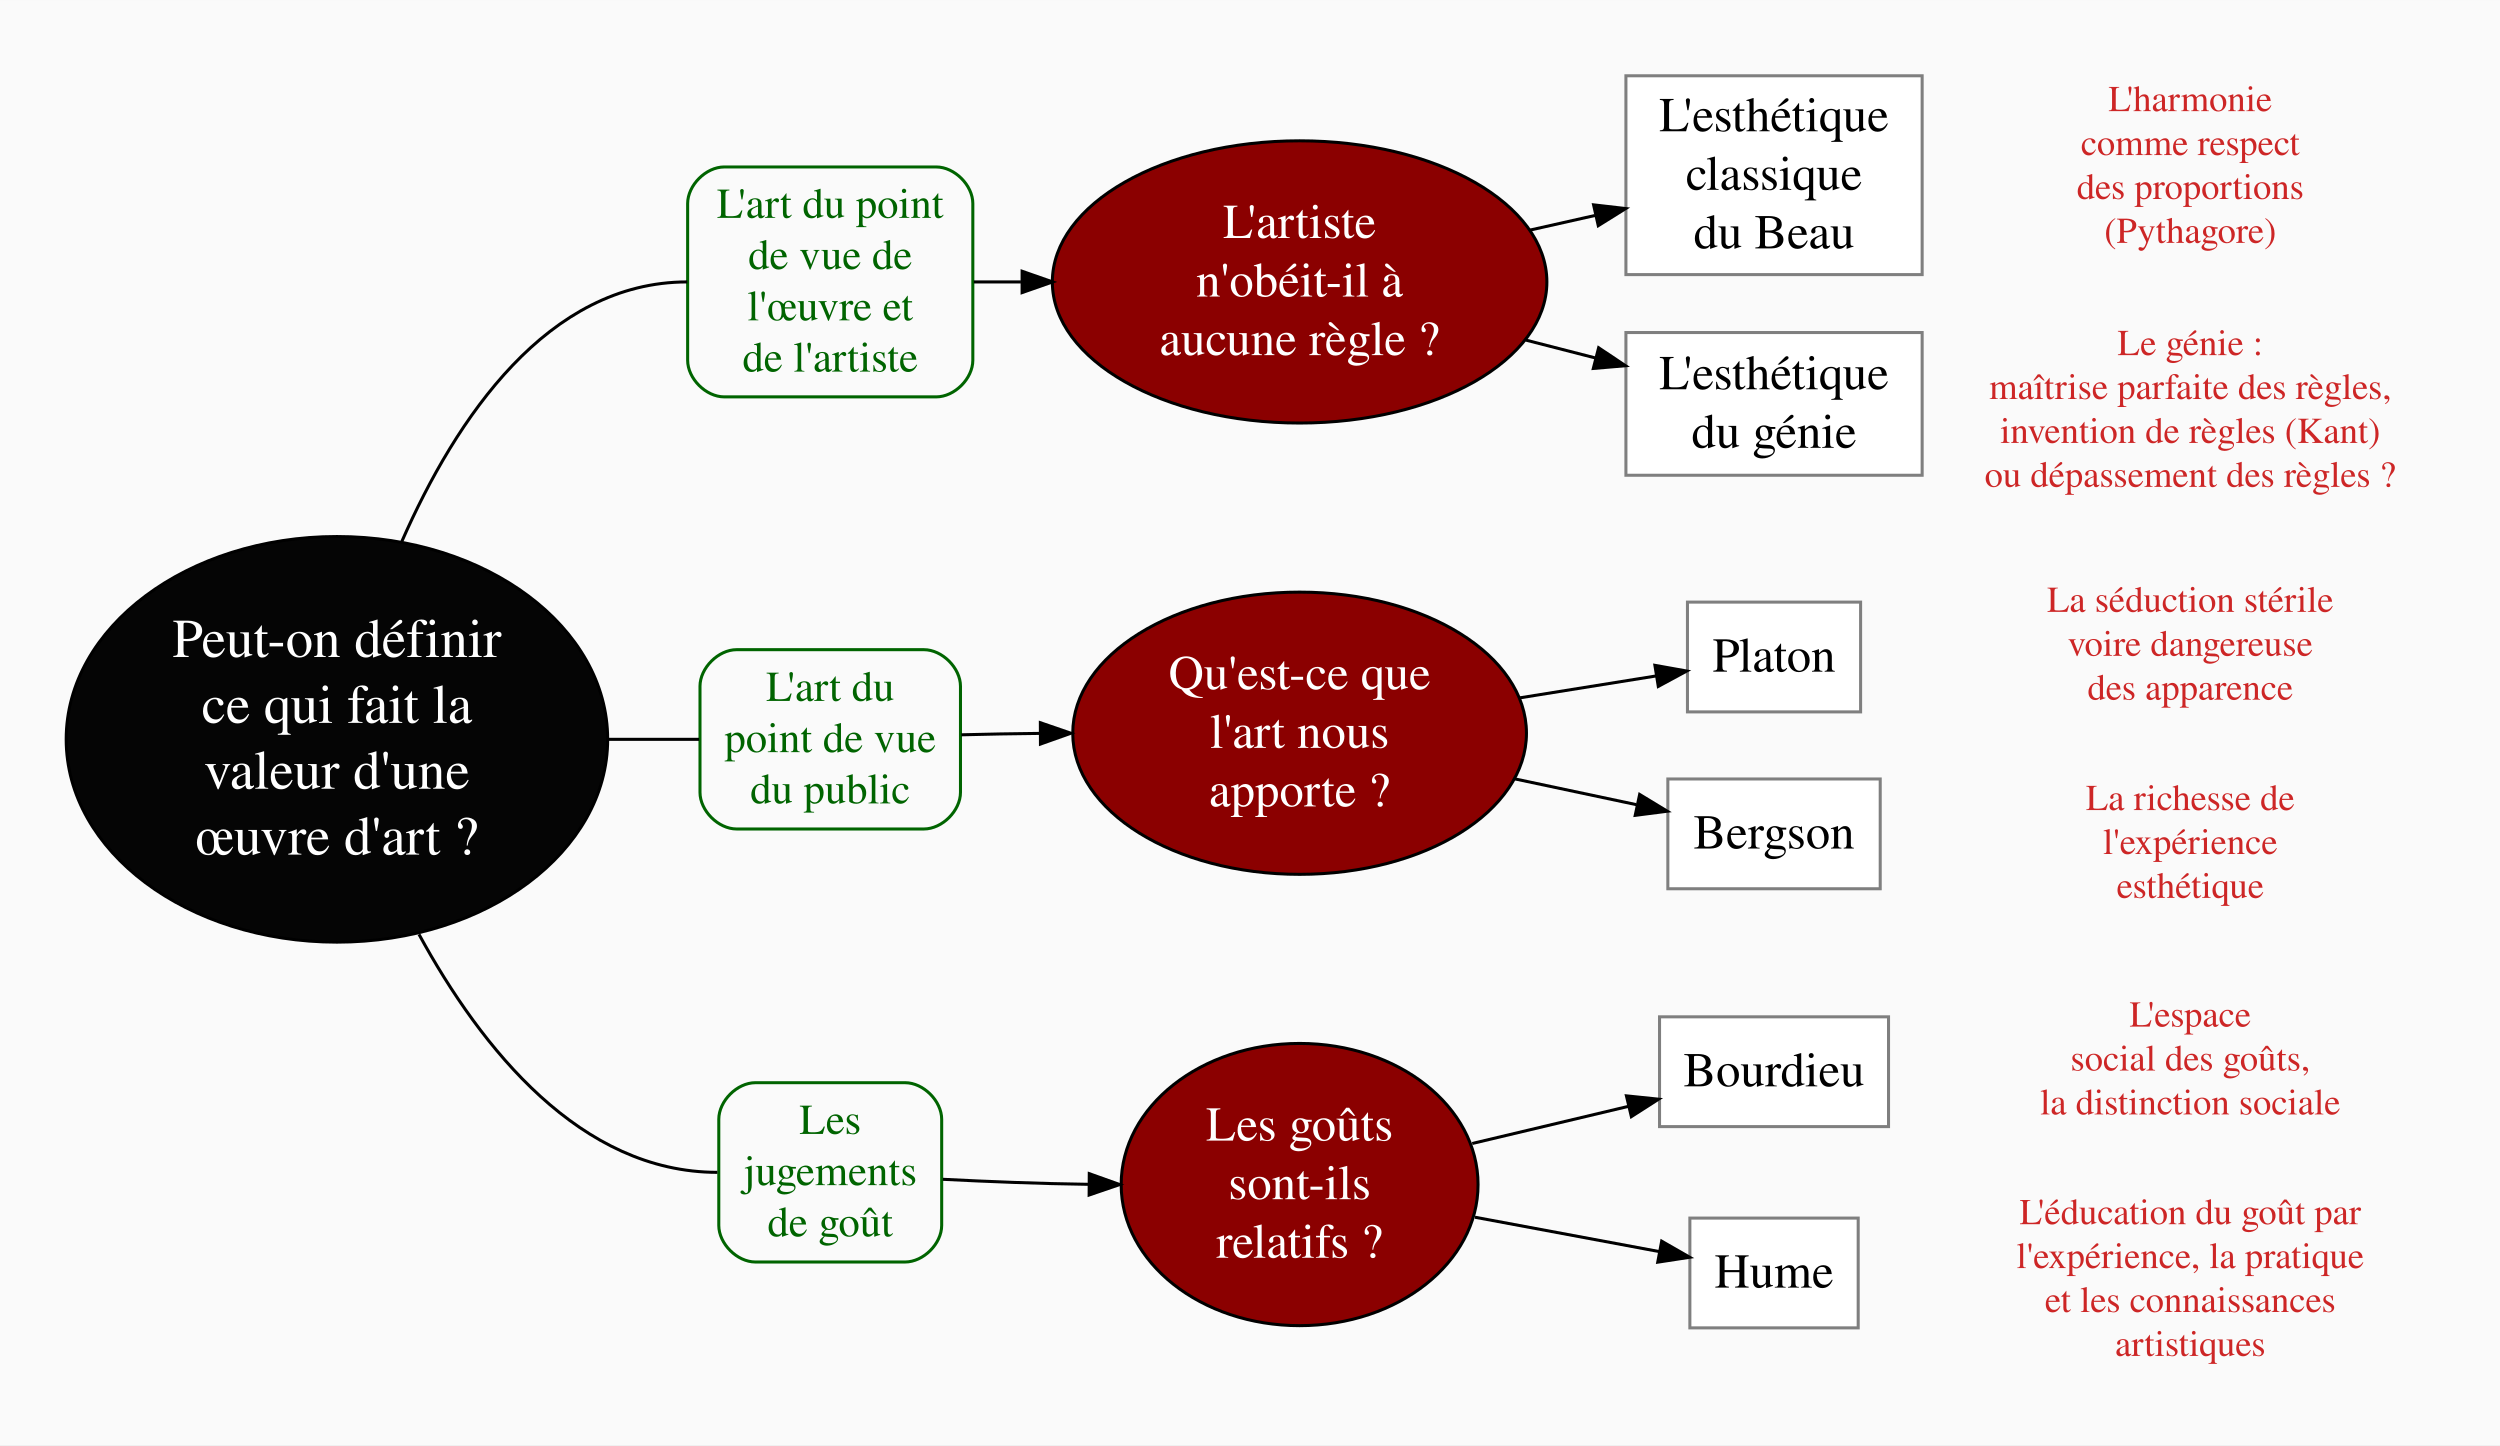
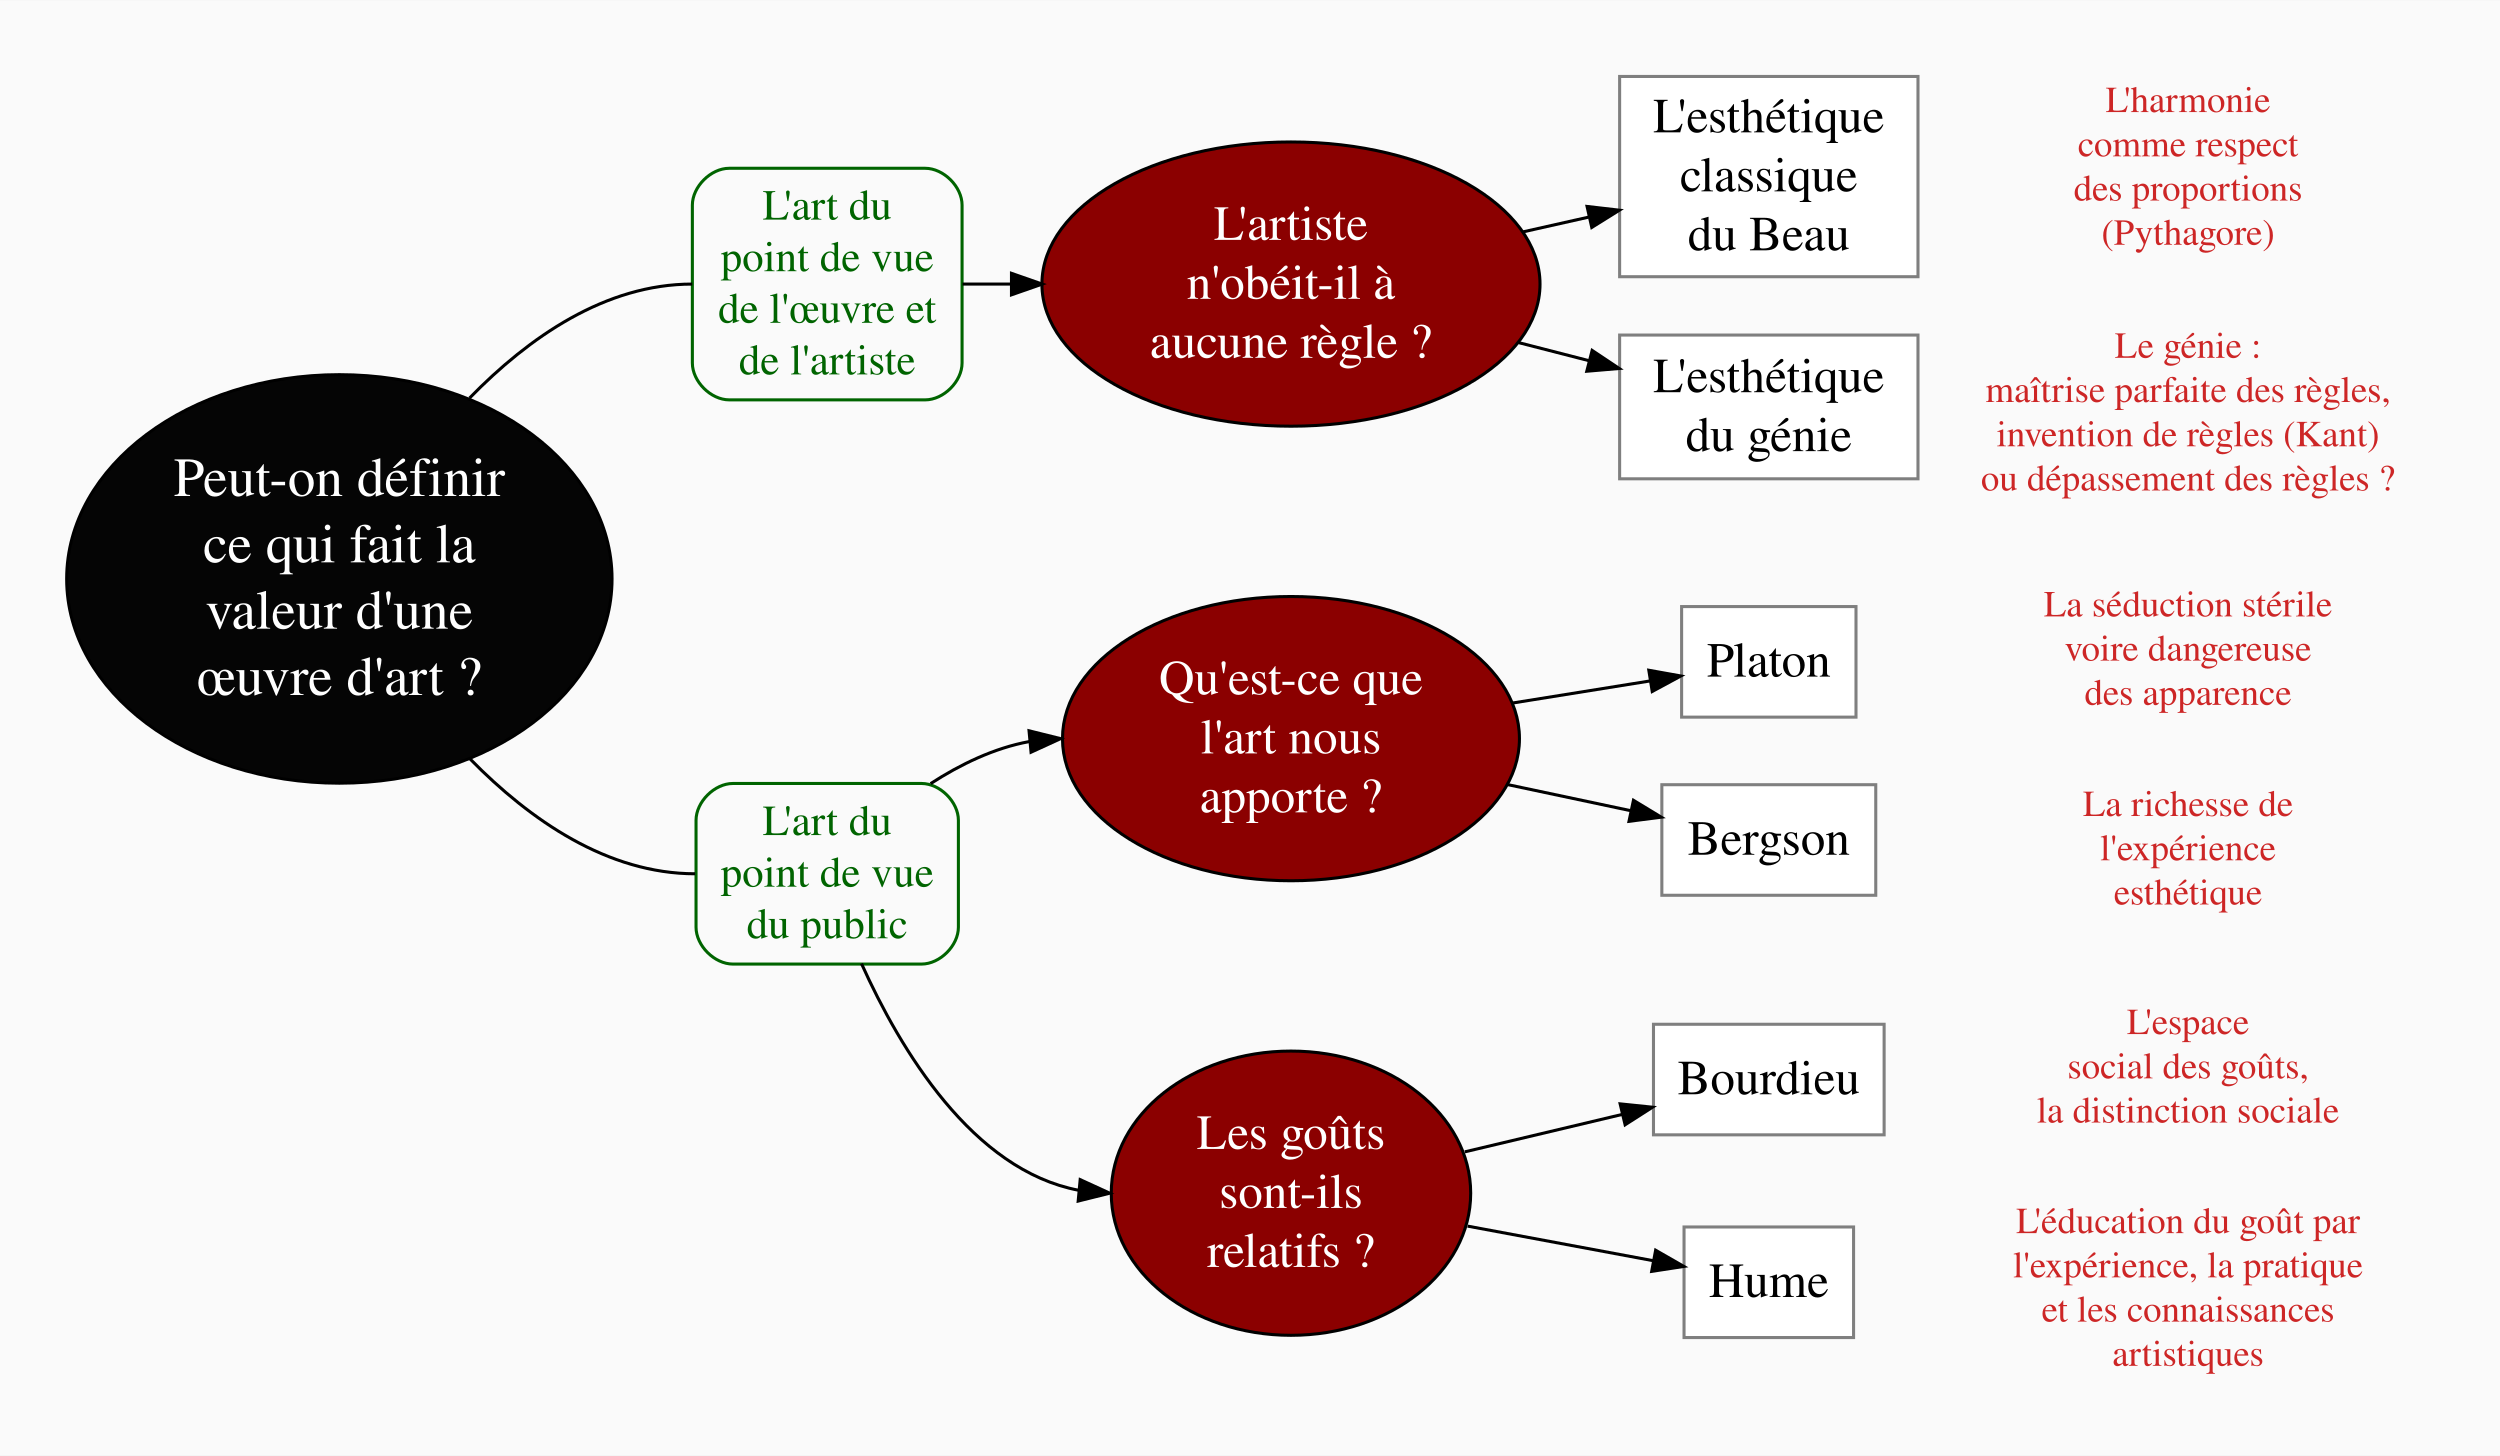
- <svg xmlns="http://www.w3.org/2000/svg" width="820pt" height="474pt" viewBox="0.00 0.00 819.83 473.80">
+ <svg xmlns="http://www.w3.org/2000/svg" width="814pt" height="474pt" viewBox="0.00 0.00 813.98 473.80">
  <g id="graph0" class="graph" transform="scale(1 1) rotate(0) translate(21.6 452.2)">
-     <polygon fill="#fafafa" stroke="transparent" points="-21.6,21.6 -21.6,-452.2 798.234,-452.2 798.234,21.6 -21.6,21.6" />
+     <polygon fill="#fafafa" stroke="transparent" points="-21.6,21.6 -21.6,-452.2 792.381,-452.2 792.381,21.6 -21.6,21.6" />
    <g id="node1" class="node">
-       <ellipse fill="#050505" stroke="#000000" cx="88.89" cy="-209.8" rx="88.781" ry="66.503" />
-       <text text-anchor="middle" x="88.89" y="-236.8" font-family="Times,serif" font-size="18.00" fill="#ffffff">Peut-on définir</text>
-       <text text-anchor="middle" x="88.89" y="-215.2" font-family="Times,serif" font-size="18.00" fill="#ffffff">ce qui fait la</text>
-       <text text-anchor="middle" x="88.89" y="-193.6" font-family="Times,serif" font-size="18.00" fill="#ffffff">valeur d'une</text>
-       <text text-anchor="middle" x="88.89" y="-172" font-family="Times,serif" font-size="18.00" fill="#ffffff">œuvre d'art ?</text>
+       <ellipse fill="#050505" stroke="#000000" cx="88.89" cy="-263.8" rx="88.781" ry="66.503" />
+       <text text-anchor="middle" x="88.89" y="-290.8" font-family="Times,serif" font-size="18.00" fill="#ffffff">Peut-on définir</text>
+       <text text-anchor="middle" x="88.89" y="-269.2" font-family="Times,serif" font-size="18.00" fill="#ffffff">ce qui fait la</text>
+       <text text-anchor="middle" x="88.89" y="-247.6" font-family="Times,serif" font-size="18.00" fill="#ffffff">valeur d'une</text>
+       <text text-anchor="middle" x="88.89" y="-226" font-family="Times,serif" font-size="18.00" fill="#ffffff">œuvre d'art ?</text>
    </g>
    <g id="node2" class="node">
-       <path fill="#fafafa" stroke="#006400" d="M285.421,-397.5C285.421,-397.5 215.9,-397.5 215.9,-397.5 209.9,-397.5 203.9,-391.5 203.9,-385.5 203.9,-385.5 203.9,-334.1 203.9,-334.1 203.9,-328.1 209.9,-322.1 215.9,-322.1 215.9,-322.1 285.421,-322.1 285.421,-322.1 291.421,-322.1 297.421,-328.1 297.421,-334.1 297.421,-334.1 297.421,-385.5 297.421,-385.5 297.421,-391.5 291.421,-397.5 285.421,-397.5" />
-       <text text-anchor="middle" x="250.661" y="-380.8" font-family="Times,serif" font-size="14.00" fill="#006400">L'art du point</text>
-       <text text-anchor="middle" x="250.661" y="-364" font-family="Times,serif" font-size="14.00" fill="#006400">de vue de</text>
-       <text text-anchor="middle" x="250.661" y="-347.2" font-family="Times,serif" font-size="14.00" fill="#006400">l'œuvre et</text>
-       <text text-anchor="middle" x="250.661" y="-330.4" font-family="Times,serif" font-size="14.00" fill="#006400">de l'artiste</text>
+       <path fill="#fafafa" stroke="#006400" d="M279.641,-397.5C279.641,-397.5 215.827,-397.5 215.827,-397.5 209.827,-397.5 203.827,-391.5 203.827,-385.5 203.827,-385.5 203.827,-334.1 203.827,-334.1 203.827,-328.1 209.827,-322.1 215.827,-322.1 215.827,-322.1 279.641,-322.1 279.641,-322.1 285.641,-322.1 291.641,-328.1 291.641,-334.1 291.641,-334.1 291.641,-385.5 291.641,-385.5 291.641,-391.5 285.641,-397.5 279.641,-397.5" />
+       <text text-anchor="middle" x="247.734" y="-380.8" font-family="Times,serif" font-size="14.00" fill="#006400">L'art du</text>
+       <text text-anchor="middle" x="247.734" y="-364" font-family="Times,serif" font-size="14.00" fill="#006400">point de vue</text>
+       <text text-anchor="middle" x="247.734" y="-347.2" font-family="Times,serif" font-size="14.00" fill="#006400">de l'œuvre et</text>
+       <text text-anchor="middle" x="247.734" y="-330.4" font-family="Times,serif" font-size="14.00" fill="#006400">de l'artiste</text>
    </g>
    <g id="edge1" class="edge">
-       <path fill="none" stroke="#000000" d="M110.185,-274.72C128.017,-315.259 158.021,-359.8 203.781,-359.8" />
+       <path fill="none" stroke="#000000" d="M131.274,-322.684C150.644,-342.555 175.578,-359.8 203.781,-359.8" />
    </g>
    <g id="node3" class="node">
-       <path fill="#fafafa" stroke="#006400" d="M281.372,-239.201C281.372,-239.201 219.95,-239.201 219.95,-239.201 213.95,-239.201 207.95,-233.201 207.95,-227.201 207.95,-227.201 207.95,-192.399 207.95,-192.399 207.95,-186.399 213.95,-180.399 219.95,-180.399 219.95,-180.399 281.372,-180.399 281.372,-180.399 287.372,-180.399 293.372,-186.399 293.372,-192.399 293.372,-192.399 293.372,-227.201 293.372,-227.201 293.372,-233.201 287.372,-239.201 281.372,-239.201" />
-       <text text-anchor="middle" x="250.661" y="-222.4" font-family="Times,serif" font-size="14.00" fill="#006400">L'art du</text>
-       <text text-anchor="middle" x="250.661" y="-205.6" font-family="Times,serif" font-size="14.00" fill="#006400">point de vue</text>
-       <text text-anchor="middle" x="250.661" y="-188.8" font-family="Times,serif" font-size="14.00" fill="#006400">du public</text>
+       <path fill="#fafafa" stroke="#006400" d="M278.445,-197.201C278.445,-197.201 217.024,-197.201 217.024,-197.201 211.024,-197.201 205.024,-191.201 205.024,-185.201 205.024,-185.201 205.024,-150.399 205.024,-150.399 205.024,-144.399 211.024,-138.399 217.024,-138.399 217.024,-138.399 278.445,-138.399 278.445,-138.399 284.445,-138.399 290.445,-144.399 290.445,-150.399 290.445,-150.399 290.445,-185.201 290.445,-185.201 290.445,-191.201 284.445,-197.201 278.445,-197.201" />
+       <text text-anchor="middle" x="247.734" y="-180.4" font-family="Times,serif" font-size="14.00" fill="#006400">L'art du</text>
+       <text text-anchor="middle" x="247.734" y="-163.6" font-family="Times,serif" font-size="14.00" fill="#006400">point de vue</text>
+       <text text-anchor="middle" x="247.734" y="-146.8" font-family="Times,serif" font-size="14.00" fill="#006400">du public</text>
    </g>
    <g id="edge2" class="edge">
-       <path fill="none" stroke="#000000" d="M178.065,-209.8C188.049,-209.8 198.073,-209.8 207.661,-209.8" />
+       <path fill="none" stroke="#000000" d="M131.451,-205.191C151.036,-185.204 176.263,-167.8 204.734,-167.8" />
    </g>
    <g id="node4" class="node">
-       <path fill="#fafafa" stroke="#006400" d="M275.208,-97.201C275.208,-97.201 226.114,-97.201 226.114,-97.201 220.114,-97.201 214.114,-91.201 214.114,-85.201 214.114,-85.201 214.114,-50.399 214.114,-50.399 214.114,-44.399 220.114,-38.399 226.114,-38.399 226.114,-38.399 275.208,-38.399 275.208,-38.399 281.208,-38.399 287.208,-44.399 287.208,-50.399 287.208,-50.399 287.208,-85.201 287.208,-85.201 287.208,-91.201 281.208,-97.201 275.208,-97.201" />
-       <text text-anchor="middle" x="250.661" y="-80.4" font-family="Times,serif" font-size="14.00" fill="#006400">Les</text>
-       <text text-anchor="middle" x="250.661" y="-63.6" font-family="Times,serif" font-size="14.00" fill="#006400">jugements</text>
-       <text text-anchor="middle" x="250.661" y="-46.8" font-family="Times,serif" font-size="14.00" fill="#006400">de goût</text>
+       <ellipse fill="#8b0000" stroke="#000000" cx="398.73" cy="-359.8" rx="81.085" ry="46.273" />
+       <text text-anchor="middle" x="398.73" y="-374.2" font-family="Times,serif" font-size="16.00" fill="#ffffff">L'artiste</text>
+       <text text-anchor="middle" x="398.73" y="-355" font-family="Times,serif" font-size="16.00" fill="#ffffff">n'obéit-il à</text>
+       <text text-anchor="middle" x="398.73" y="-335.8" font-family="Times,serif" font-size="16.00" fill="#ffffff">aucune règle ?</text>
    </g>
-     <g id="edge3" class="edge">
-       <path fill="none" stroke="#000000" d="M115.788,-145.862C136.367,-108.171 168.865,-67.8 213.661,-67.8" />
+     <g id="edge4" class="edge">
+       <path fill="none" stroke="#000000" d="M291.794,-359.8C297.035,-359.8 302.406,-359.8 307.7,-359.8" />
+       <polygon fill="#000000" stroke="#000000" points="307.73,-363.3 317.73,-359.8 307.73,-356.3 307.73,-363.3" />
    </g>
    <g id="node5" class="node">
-       <ellipse fill="#8b0000" stroke="#000000" cx="404.583" cy="-359.8" rx="81.085" ry="46.273" />
-       <text text-anchor="middle" x="404.583" y="-374.2" font-family="Times,serif" font-size="16.00" fill="#ffffff">L'artiste</text>
-       <text text-anchor="middle" x="404.583" y="-355" font-family="Times,serif" font-size="16.00" fill="#ffffff">n'obéit-il à</text>
-       <text text-anchor="middle" x="404.583" y="-335.8" font-family="Times,serif" font-size="16.00" fill="#ffffff">aucune règle ?</text>
+       <ellipse fill="#8b0000" stroke="#000000" cx="398.73" cy="-211.8" rx="74.391" ry="46.273" />
+       <text text-anchor="middle" x="398.73" y="-226.2" font-family="Times,serif" font-size="16.00" fill="#ffffff">Qu'est-ce que</text>
+       <text text-anchor="middle" x="398.73" y="-207" font-family="Times,serif" font-size="16.00" fill="#ffffff">l'art nous</text>
+       <text text-anchor="middle" x="398.73" y="-187.8" font-family="Times,serif" font-size="16.00" fill="#ffffff">apporte ?</text>
+     </g>
+     <g id="edge5" class="edge">
+       <path fill="none" stroke="#000000" d="M281.394,-197.149C291.03,-203.391 302.057,-208.742 313.542,-210.846" />
+       <polygon fill="#000000" stroke="#000000" points="313.447,-214.352 323.73,-211.8 314.1,-207.383 313.447,-214.352" />
+     </g>
+     <g id="node6" class="node">
+       <ellipse fill="#8b0000" stroke="#000000" cx="398.73" cy="-63.8" rx="58.514" ry="46.273" />
+       <text text-anchor="middle" x="398.73" y="-78.2" font-family="Times,serif" font-size="16.00" fill="#ffffff">Les goûts</text>
+       <text text-anchor="middle" x="398.73" y="-59" font-family="Times,serif" font-size="16.00" fill="#ffffff">sont-ils</text>
+       <text text-anchor="middle" x="398.73" y="-39.8" font-family="Times,serif" font-size="16.00" fill="#ffffff">relatifs ?</text>
    </g>
    <g id="edge6" class="edge">
-       <path fill="none" stroke="#000000" d="M297.734,-359.8C302.84,-359.8 308.05,-359.8 313.189,-359.8" />
-       <polygon fill="#000000" stroke="#000000" points="313.583,-363.3 323.583,-359.8 313.583,-356.3 313.583,-363.3" />
-     </g>
-     <g id="node6" class="node">
-       <ellipse fill="#8b0000" stroke="#000000" cx="404.583" cy="-211.8" rx="74.391" ry="46.273" />
-       <text text-anchor="middle" x="404.583" y="-226.2" font-family="Times,serif" font-size="16.00" fill="#ffffff">Qu'est-ce que</text>
-       <text text-anchor="middle" x="404.583" y="-207" font-family="Times,serif" font-size="16.00" fill="#ffffff">l'art nous</text>
-       <text text-anchor="middle" x="404.583" y="-187.8" font-family="Times,serif" font-size="16.00" fill="#ffffff">apporte ?</text>
-     </g>
-     <g id="edge7" class="edge">
-       <path fill="none" stroke="#000000" d="M293.664,-211.285C302.041,-211.497 310.913,-211.67 319.567,-211.751" />
-       <polygon fill="#000000" stroke="#000000" points="319.566,-215.251 329.583,-211.8 319.601,-208.251 319.566,-215.251" />
+       <path fill="none" stroke="#000000" d="M258.888,-138.553C271.56,-110.436 295.076,-71.263 329.677,-64.738" />
+       <polygon fill="#000000" stroke="#000000" points="330.099,-68.214 339.73,-63.8 329.448,-61.245 330.099,-68.214" />
    </g>
    <g id="node7" class="node">
-       <ellipse fill="#8b0000" stroke="#000000" cx="404.583" cy="-63.8" rx="58.514" ry="46.273" />
-       <text text-anchor="middle" x="404.583" y="-78.2" font-family="Times,serif" font-size="16.00" fill="#ffffff">Les goûts</text>
-       <text text-anchor="middle" x="404.583" y="-59" font-family="Times,serif" font-size="16.00" fill="#ffffff">sont-ils</text>
-       <text text-anchor="middle" x="404.583" y="-39.8" font-family="Times,serif" font-size="16.00" fill="#ffffff">relatifs ?</text>
+       <polygon fill="#ffffff" stroke="#7f7f7f" points="602.88,-427.401 505.736,-427.401 505.736,-362.199 602.88,-362.199 602.88,-427.401" />
+       <text text-anchor="middle" x="554.308" y="-409.2" font-family="Times,serif" font-size="16.00" fill="#000000">L'esthétique</text>
+       <text text-anchor="middle" x="554.308" y="-390" font-family="Times,serif" font-size="16.00" fill="#000000">classique</text>
+       <text text-anchor="middle" x="554.308" y="-370.8" font-family="Times,serif" font-size="16.00" fill="#000000">du Beau</text>
    </g>
-     <g id="edge8" class="edge">
-       <path fill="none" stroke="#000000" d="M287.61,-65.52C302.149,-64.776 319.244,-64.085 335.557,-63.869" />
-       <polygon fill="#000000" stroke="#000000" points="335.608,-67.369 345.583,-63.8 335.56,-60.369 335.608,-67.369" />
+     <g id="edge9" class="edge">
+       <path fill="none" stroke="#000000" d="M474.24,-376.787C481.419,-378.402 488.623,-380.023 495.608,-381.594" />
+       <polygon fill="#000000" stroke="#000000" points="495.133,-385.075 505.657,-383.855 496.669,-378.246 495.133,-385.075" />
    </g>
    <g id="node8" class="node">
-       <polygon fill="#ffffff" stroke="#7f7f7f" points="608.734,-427.401 511.59,-427.401 511.59,-362.199 608.734,-362.199 608.734,-427.401" />
-       <text text-anchor="middle" x="560.162" y="-409.2" font-family="Times,serif" font-size="16.00" fill="#000000">L'esthétique</text>
-       <text text-anchor="middle" x="560.162" y="-390" font-family="Times,serif" font-size="16.00" fill="#000000">classique</text>
-       <text text-anchor="middle" x="560.162" y="-370.8" font-family="Times,serif" font-size="16.00" fill="#000000">du Beau</text>
+       <polygon fill="#ffffff" stroke="#7f7f7f" points="602.88,-343.202 505.736,-343.202 505.736,-296.398 602.88,-296.398 602.88,-343.202" />
+       <text text-anchor="middle" x="554.308" y="-324.6" font-family="Times,serif" font-size="16.00" fill="#000000">L'esthétique</text>
+       <text text-anchor="middle" x="554.308" y="-305.4" font-family="Times,serif" font-size="16.00" fill="#000000">du génie</text>
+     </g>
+     <g id="edge10" class="edge">
+       <path fill="none" stroke="#000000" d="M472.874,-340.737C480.601,-338.75 488.377,-336.751 495.894,-334.819" />
+       <polygon fill="#000000" stroke="#000000" points="496.789,-338.202 505.603,-332.322 495.046,-331.423 496.789,-338.202" />
+     </g>
+     <g id="node9" class="node">
+       <polygon fill="#ffffff" stroke="#7f7f7f" points="582.698,-254.8 525.919,-254.8 525.919,-218.8 582.698,-218.8 582.698,-254.8" />
+       <text text-anchor="middle" x="554.308" y="-232" font-family="Times,serif" font-size="16.00" fill="#000000">Platon</text>
    </g>
    <g id="edge11" class="edge">
-       <path fill="none" stroke="#000000" d="M480.094,-376.787C487.272,-378.402 494.476,-380.023 501.462,-381.594" />
-       <polygon fill="#000000" stroke="#000000" points="500.986,-385.075 511.511,-383.855 502.523,-378.246 500.986,-385.075" />
+       <path fill="none" stroke="#000000" d="M471.054,-223.422C486.483,-225.901 502.2,-228.427 515.761,-230.606" />
+       <polygon fill="#000000" stroke="#000000" points="515.242,-234.067 525.671,-232.198 516.353,-227.156 515.242,-234.067" />
    </g>
-     <g id="node9" class="node">
-       <polygon fill="#ffffff" stroke="#7f7f7f" points="608.734,-343.202 511.59,-343.202 511.59,-296.398 608.734,-296.398 608.734,-343.202" />
-       <text text-anchor="middle" x="560.162" y="-324.6" font-family="Times,serif" font-size="16.00" fill="#000000">L'esthétique</text>
-       <text text-anchor="middle" x="560.162" y="-305.4" font-family="Times,serif" font-size="16.00" fill="#000000">du génie</text>
+     <g id="node10" class="node">
+       <polygon fill="#ffffff" stroke="#7f7f7f" points="589.131,-196.8 519.486,-196.8 519.486,-160.8 589.131,-160.8 589.131,-196.8" />
+       <text text-anchor="middle" x="554.308" y="-174" font-family="Times,serif" font-size="16.00" fill="#000000">Bergson</text>
    </g>
    <g id="edge12" class="edge">
-       <path fill="none" stroke="#000000" d="M478.727,-340.737C486.455,-338.75 494.23,-336.751 501.748,-334.819" />
-       <polygon fill="#000000" stroke="#000000" points="502.642,-338.202 511.456,-332.322 500.899,-331.423 502.642,-338.202" />
+       <path fill="none" stroke="#000000" d="M469.236,-196.845C482.803,-193.967 496.668,-191.026 509.162,-188.376" />
+       <polygon fill="#000000" stroke="#000000" points="510.24,-191.725 519.297,-186.226 508.788,-184.878 510.24,-191.725" />
    </g>
-     <g id="node10" class="node">
-       <polygon fill="#ffffff" stroke="#7f7f7f" points="588.551,-254.8 531.772,-254.8 531.772,-218.8 588.551,-218.8 588.551,-254.8" />
-       <text text-anchor="middle" x="560.162" y="-232" font-family="Times,serif" font-size="16.00" fill="#000000">Platon</text>
+     <g id="node11" class="node">
+       <polygon fill="#ffffff" stroke="#7f7f7f" points="591.855,-118.8 516.761,-118.8 516.761,-82.8 591.855,-82.8 591.855,-118.8" />
+       <text text-anchor="middle" x="554.308" y="-96" font-family="Times,serif" font-size="16.00" fill="#000000">Bourdieu</text>
    </g>
    <g id="edge13" class="edge">
-       <path fill="none" stroke="#000000" d="M476.907,-223.422C492.336,-225.901 508.053,-228.427 521.615,-230.606" />
-       <polygon fill="#000000" stroke="#000000" points="521.096,-234.067 531.524,-232.198 522.206,-227.156 521.096,-234.067" />
+       <path fill="none" stroke="#000000" d="M455.337,-77.263C472.173,-81.266 490.443,-85.611 506.648,-89.465" />
+       <polygon fill="#000000" stroke="#000000" points="505.902,-92.885 516.441,-91.794 507.522,-86.075 505.902,-92.885" />
    </g>
-     <g id="node11" class="node">
-       <polygon fill="#ffffff" stroke="#7f7f7f" points="594.984,-196.8 525.339,-196.8 525.339,-160.8 594.984,-160.8 594.984,-196.8" />
-       <text text-anchor="middle" x="560.162" y="-174" font-family="Times,serif" font-size="16.00" fill="#000000">Bergson</text>
+     <g id="node12" class="node">
+       <polygon fill="#ffffff" stroke="#7f7f7f" points="581.908,-52.8 526.709,-52.8 526.709,-16.8 581.908,-16.8 581.908,-52.8" />
+       <text text-anchor="middle" x="554.308" y="-30" font-family="Times,serif" font-size="16.00" fill="#000000">Hume</text>
    </g>
    <g id="edge14" class="edge">
-       <path fill="none" stroke="#000000" d="M475.089,-196.845C488.656,-193.967 502.522,-191.026 515.015,-188.376" />
-       <polygon fill="#000000" stroke="#000000" points="516.094,-191.725 525.15,-186.226 514.641,-184.878 516.094,-191.725" />
-     </g>
-     <g id="node12" class="node">
-       <polygon fill="#ffffff" stroke="#7f7f7f" points="597.709,-118.8 522.615,-118.8 522.615,-82.8 597.709,-82.8 597.709,-118.8" />
-       <text text-anchor="middle" x="560.162" y="-96" font-family="Times,serif" font-size="16.00" fill="#000000">Bourdieu</text>
-     </g>
-     <g id="edge15" class="edge">
-       <path fill="none" stroke="#000000" d="M461.191,-77.263C478.027,-81.266 496.296,-85.611 512.502,-89.465" />
-       <polygon fill="#000000" stroke="#000000" points="511.756,-92.885 522.294,-91.794 513.375,-86.075 511.756,-92.885" />
+       <path fill="none" stroke="#000000" d="M456.22,-53.084C476.429,-49.317 498.604,-45.183 516.75,-41.801" />
+       <polygon fill="#000000" stroke="#000000" points="517.46,-45.229 526.649,-39.956 516.177,-38.347 517.46,-45.229" />
    </g>
    <g id="node13" class="node">
-       <polygon fill="#ffffff" stroke="#7f7f7f" points="587.761,-52.8 532.562,-52.8 532.562,-16.8 587.761,-16.8 587.761,-52.8" />
-       <text text-anchor="middle" x="560.162" y="-30" font-family="Times,serif" font-size="16.00" fill="#000000">Hume</text>
-     </g>
-     <g id="edge16" class="edge">
-       <path fill="none" stroke="#000000" d="M462.073,-53.084C482.283,-49.317 504.458,-45.183 522.603,-41.801" />
-       <polygon fill="#000000" stroke="#000000" points="523.314,-45.229 532.503,-39.956 522.031,-38.347 523.314,-45.229" />
+       <path fill="#fafafa" stroke="transparent" d="M724.133,-430.401C724.133,-430.401 657.492,-430.401 657.492,-430.401 651.492,-430.401 645.492,-424.401 645.492,-418.401 645.492,-418.401 645.492,-377.199 645.492,-377.199 645.492,-371.199 651.492,-365.199 657.492,-365.199 657.492,-365.199 724.133,-365.199 724.133,-365.199 730.133,-365.199 736.133,-371.199 736.133,-377.199 736.133,-377.199 736.133,-418.401 736.133,-418.401 736.133,-424.401 730.133,-430.401 724.133,-430.401" />
+       <text text-anchor="middle" x="690.812" y="-415.8" font-family="Times,serif" font-size="12.00" fill="#cd2626">L'harmonie</text>
+       <text text-anchor="middle" x="690.812" y="-401.4" font-family="Times,serif" font-size="12.00" fill="#cd2626">comme respect</text>
+       <text text-anchor="middle" x="690.812" y="-387" font-family="Times,serif" font-size="12.00" fill="#cd2626">des proportions</text>
+       <text text-anchor="middle" x="690.812" y="-372.6" font-family="Times,serif" font-size="12.00" fill="#cd2626">(Pythagore)</text>
    </g>
    <g id="node14" class="node">
-       <path fill="#fafafa" stroke="transparent" d="M729.986,-430.401C729.986,-430.401 663.346,-430.401 663.346,-430.401 657.346,-430.401 651.346,-424.401 651.346,-418.401 651.346,-418.401 651.346,-377.199 651.346,-377.199 651.346,-371.199 657.346,-365.199 663.346,-365.199 663.346,-365.199 729.986,-365.199 729.986,-365.199 735.986,-365.199 741.986,-371.199 741.986,-377.199 741.986,-377.199 741.986,-418.401 741.986,-418.401 741.986,-424.401 735.986,-430.401 729.986,-430.401" />
-       <text text-anchor="middle" x="696.666" y="-415.8" font-family="Times,serif" font-size="12.00" fill="#cd2626">L'harmonie</text>
-       <text text-anchor="middle" x="696.666" y="-401.4" font-family="Times,serif" font-size="12.00" fill="#cd2626">comme respect</text>
-       <text text-anchor="middle" x="696.666" y="-387" font-family="Times,serif" font-size="12.00" fill="#cd2626">des proportions</text>
-       <text text-anchor="middle" x="696.666" y="-372.6" font-family="Times,serif" font-size="12.00" fill="#cd2626">(Pythagore)</text>
+       <path fill="#fafafa" stroke="transparent" d="M758.749,-350.401C758.749,-350.401 622.876,-350.401 622.876,-350.401 616.876,-350.401 610.876,-344.401 610.876,-338.401 610.876,-338.401 610.876,-297.199 610.876,-297.199 610.876,-291.199 616.876,-285.199 622.876,-285.199 622.876,-285.199 758.749,-285.199 758.749,-285.199 764.749,-285.199 770.749,-291.199 770.749,-297.199 770.749,-297.199 770.749,-338.401 770.749,-338.401 770.749,-344.401 764.749,-350.401 758.749,-350.401" />
+       <text text-anchor="middle" x="690.812" y="-335.8" font-family="Times,serif" font-size="12.00" fill="#cd2626">Le génie :</text>
+       <text text-anchor="middle" x="690.812" y="-321.4" font-family="Times,serif" font-size="12.00" fill="#cd2626">maîtrise parfaite des règles,</text>
+       <text text-anchor="middle" x="690.812" y="-307" font-family="Times,serif" font-size="12.00" fill="#cd2626">invention de règles (Kant)</text>
+       <text text-anchor="middle" x="690.812" y="-292.6" font-family="Times,serif" font-size="12.00" fill="#cd2626">ou dépassement des règles ?</text>
    </g>
    <g id="node15" class="node">
-       <path fill="#fafafa" stroke="transparent" d="M764.602,-350.401C764.602,-350.401 628.73,-350.401 628.73,-350.401 622.73,-350.401 616.73,-344.401 616.73,-338.401 616.73,-338.401 616.73,-297.199 616.73,-297.199 616.73,-291.199 622.73,-285.199 628.73,-285.199 628.73,-285.199 764.602,-285.199 764.602,-285.199 770.602,-285.199 776.602,-291.199 776.602,-297.199 776.602,-297.199 776.602,-338.401 776.602,-338.401 776.602,-344.401 770.602,-350.401 764.602,-350.401" />
-       <text text-anchor="middle" x="696.666" y="-335.8" font-family="Times,serif" font-size="12.00" fill="#cd2626">Le génie :</text>
-       <text text-anchor="middle" x="696.666" y="-321.4" font-family="Times,serif" font-size="12.00" fill="#cd2626">maîtrise parfaite des règles,</text>
-       <text text-anchor="middle" x="696.666" y="-307" font-family="Times,serif" font-size="12.00" fill="#cd2626">invention de règles (Kant)</text>
-       <text text-anchor="middle" x="696.666" y="-292.6" font-family="Times,serif" font-size="12.00" fill="#cd2626">ou dépassement des règles ?</text>
+       <path fill="#fafafa" stroke="transparent" d="M734.434,-266.5C734.434,-266.5 647.191,-266.5 647.191,-266.5 641.191,-266.5 635.191,-260.5 635.191,-254.5 635.191,-254.5 635.191,-227.1 635.191,-227.1 635.191,-221.1 641.191,-215.1 647.191,-215.1 647.191,-215.1 734.434,-215.1 734.434,-215.1 740.434,-215.1 746.434,-221.1 746.434,-227.1 746.434,-227.1 746.434,-254.5 746.434,-254.5 746.434,-260.5 740.434,-266.5 734.434,-266.5" />
+       <text text-anchor="middle" x="690.812" y="-251.6" font-family="Times,serif" font-size="12.00" fill="#cd2626">La séduction stérile</text>
+       <text text-anchor="middle" x="690.812" y="-237.2" font-family="Times,serif" font-size="12.00" fill="#cd2626">voire dangereuse</text>
+       <text text-anchor="middle" x="690.812" y="-222.8" font-family="Times,serif" font-size="12.00" fill="#cd2626">des apparence</text>
    </g>
    <g id="node16" class="node">
-       <path fill="#fafafa" stroke="transparent" d="M740.287,-266.5C740.287,-266.5 653.044,-266.5 653.044,-266.5 647.044,-266.5 641.044,-260.5 641.044,-254.5 641.044,-254.5 641.044,-227.1 641.044,-227.1 641.044,-221.1 647.044,-215.1 653.044,-215.1 653.044,-215.1 740.287,-215.1 740.287,-215.1 746.287,-215.1 752.287,-221.1 752.287,-227.1 752.287,-227.1 752.287,-254.5 752.287,-254.5 752.287,-260.5 746.287,-266.5 740.287,-266.5" />
-       <text text-anchor="middle" x="696.666" y="-251.6" font-family="Times,serif" font-size="12.00" fill="#cd2626">La séduction stérile</text>
-       <text text-anchor="middle" x="696.666" y="-237.2" font-family="Times,serif" font-size="12.00" fill="#cd2626">voire dangereuse</text>
-       <text text-anchor="middle" x="696.666" y="-222.8" font-family="Times,serif" font-size="12.00" fill="#cd2626">des apparence</text>
+       <path fill="#fafafa" stroke="transparent" d="M720.941,-201.5C720.941,-201.5 660.684,-201.5 660.684,-201.5 654.684,-201.5 648.684,-195.5 648.684,-189.5 648.684,-189.5 648.684,-162.1 648.684,-162.1 648.684,-156.1 654.684,-150.1 660.684,-150.1 660.684,-150.1 720.941,-150.1 720.941,-150.1 726.941,-150.1 732.941,-156.1 732.941,-162.1 732.941,-162.1 732.941,-189.5 732.941,-189.5 732.941,-195.5 726.941,-201.5 720.941,-201.5" />
+       <text text-anchor="middle" x="690.812" y="-186.6" font-family="Times,serif" font-size="12.00" fill="#cd2626">La richesse de</text>
+       <text text-anchor="middle" x="690.812" y="-172.2" font-family="Times,serif" font-size="12.00" fill="#cd2626">l'expérience</text>
+       <text text-anchor="middle" x="690.812" y="-157.8" font-family="Times,serif" font-size="12.00" fill="#cd2626">esthétique</text>
    </g>
    <g id="node17" class="node">
-       <path fill="#fafafa" stroke="transparent" d="M726.795,-201.5C726.795,-201.5 666.537,-201.5 666.537,-201.5 660.537,-201.5 654.537,-195.5 654.537,-189.5 654.537,-189.5 654.537,-162.1 654.537,-162.1 654.537,-156.1 660.537,-150.1 666.537,-150.1 666.537,-150.1 726.795,-150.1 726.795,-150.1 732.795,-150.1 738.795,-156.1 738.795,-162.1 738.795,-162.1 738.795,-189.5 738.795,-189.5 738.795,-195.5 732.795,-201.5 726.795,-201.5" />
-       <text text-anchor="middle" x="696.666" y="-186.6" font-family="Times,serif" font-size="12.00" fill="#cd2626">La richesse de</text>
-       <text text-anchor="middle" x="696.666" y="-172.2" font-family="Times,serif" font-size="12.00" fill="#cd2626">l'expérience</text>
-       <text text-anchor="middle" x="696.666" y="-157.8" font-family="Times,serif" font-size="12.00" fill="#cd2626">esthétique</text>
+       <path fill="#fafafa" stroke="transparent" d="M735.959,-130.5C735.959,-130.5 645.666,-130.5 645.666,-130.5 639.666,-130.5 633.666,-124.5 633.666,-118.5 633.666,-118.5 633.666,-91.1 633.666,-91.1 633.666,-85.1 639.666,-79.1 645.666,-79.1 645.666,-79.1 735.959,-79.1 735.959,-79.1 741.959,-79.1 747.959,-85.1 747.959,-91.1 747.959,-91.1 747.959,-118.5 747.959,-118.5 747.959,-124.5 741.959,-130.5 735.959,-130.5" />
+       <text text-anchor="middle" x="690.812" y="-115.6" font-family="Times,serif" font-size="12.00" fill="#cd2626">L'espace</text>
+       <text text-anchor="middle" x="690.812" y="-101.2" font-family="Times,serif" font-size="12.00" fill="#cd2626">social des goûts,</text>
+       <text text-anchor="middle" x="690.812" y="-86.8" font-family="Times,serif" font-size="12.00" fill="#cd2626">la distinction sociale</text>
    </g>
    <g id="node18" class="node">
-       <path fill="#fafafa" stroke="transparent" d="M741.812,-130.5C741.812,-130.5 651.519,-130.5 651.519,-130.5 645.519,-130.5 639.519,-124.5 639.519,-118.5 639.519,-118.5 639.519,-91.1 639.519,-91.1 639.519,-85.1 645.519,-79.1 651.519,-79.1 651.519,-79.1 741.812,-79.1 741.812,-79.1 747.812,-79.1 753.812,-85.1 753.812,-91.1 753.812,-91.1 753.812,-118.5 753.812,-118.5 753.812,-124.5 747.812,-130.5 741.812,-130.5" />
-       <text text-anchor="middle" x="696.666" y="-115.6" font-family="Times,serif" font-size="12.00" fill="#cd2626">L'espace</text>
-       <text text-anchor="middle" x="696.666" y="-101.2" font-family="Times,serif" font-size="12.00" fill="#cd2626">social des goûts,</text>
-       <text text-anchor="middle" x="696.666" y="-86.8" font-family="Times,serif" font-size="12.00" fill="#cd2626">la distinction sociale</text>
-     </g>
-     <g id="node19" class="node">
-       <path fill="#fafafa" stroke="transparent" d="M753.12,-65.401C753.12,-65.401 640.212,-65.401 640.212,-65.401 634.212,-65.401 628.212,-59.401 628.212,-53.401 628.212,-53.401 628.212,-12.199 628.212,-12.199 628.212,-6.199 634.212,-.199 640.212,-.199 640.212,-.199 753.12,-.199 753.12,-.199 759.12,-.199 765.12,-6.199 765.12,-12.199 765.12,-12.199 765.12,-53.401 765.12,-53.401 765.12,-59.401 759.12,-65.401 753.12,-65.401" />
-       <text text-anchor="middle" x="696.666" y="-50.8" font-family="Times,serif" font-size="12.00" fill="#cd2626">L'éducation du goût par</text>
-       <text text-anchor="middle" x="696.666" y="-36.4" font-family="Times,serif" font-size="12.00" fill="#cd2626">l'expérience, la pratique</text>
-       <text text-anchor="middle" x="696.666" y="-22" font-family="Times,serif" font-size="12.00" fill="#cd2626">et les connaissances</text>
-       <text text-anchor="middle" x="696.666" y="-7.6" font-family="Times,serif" font-size="12.00" fill="#cd2626">artistiques</text>
+       <path fill="#fafafa" stroke="transparent" d="M747.267,-65.401C747.267,-65.401 634.358,-65.401 634.358,-65.401 628.358,-65.401 622.358,-59.401 622.358,-53.401 622.358,-53.401 622.358,-12.199 622.358,-12.199 622.358,-6.199 628.358,-.199 634.358,-.199 634.358,-.199 747.267,-.199 747.267,-.199 753.267,-.199 759.267,-6.199 759.267,-12.199 759.267,-12.199 759.267,-53.401 759.267,-53.401 759.267,-59.401 753.267,-65.401 747.267,-65.401" />
+       <text text-anchor="middle" x="690.812" y="-50.8" font-family="Times,serif" font-size="12.00" fill="#cd2626">L'éducation du goût par</text>
+       <text text-anchor="middle" x="690.812" y="-36.4" font-family="Times,serif" font-size="12.00" fill="#cd2626">l'expérience, la pratique</text>
+       <text text-anchor="middle" x="690.812" y="-22" font-family="Times,serif" font-size="12.00" fill="#cd2626">et les connaissances</text>
+       <text text-anchor="middle" x="690.812" y="-7.6" font-family="Times,serif" font-size="12.00" fill="#cd2626">artistiques</text>
    </g>
  </g>
</svg>
